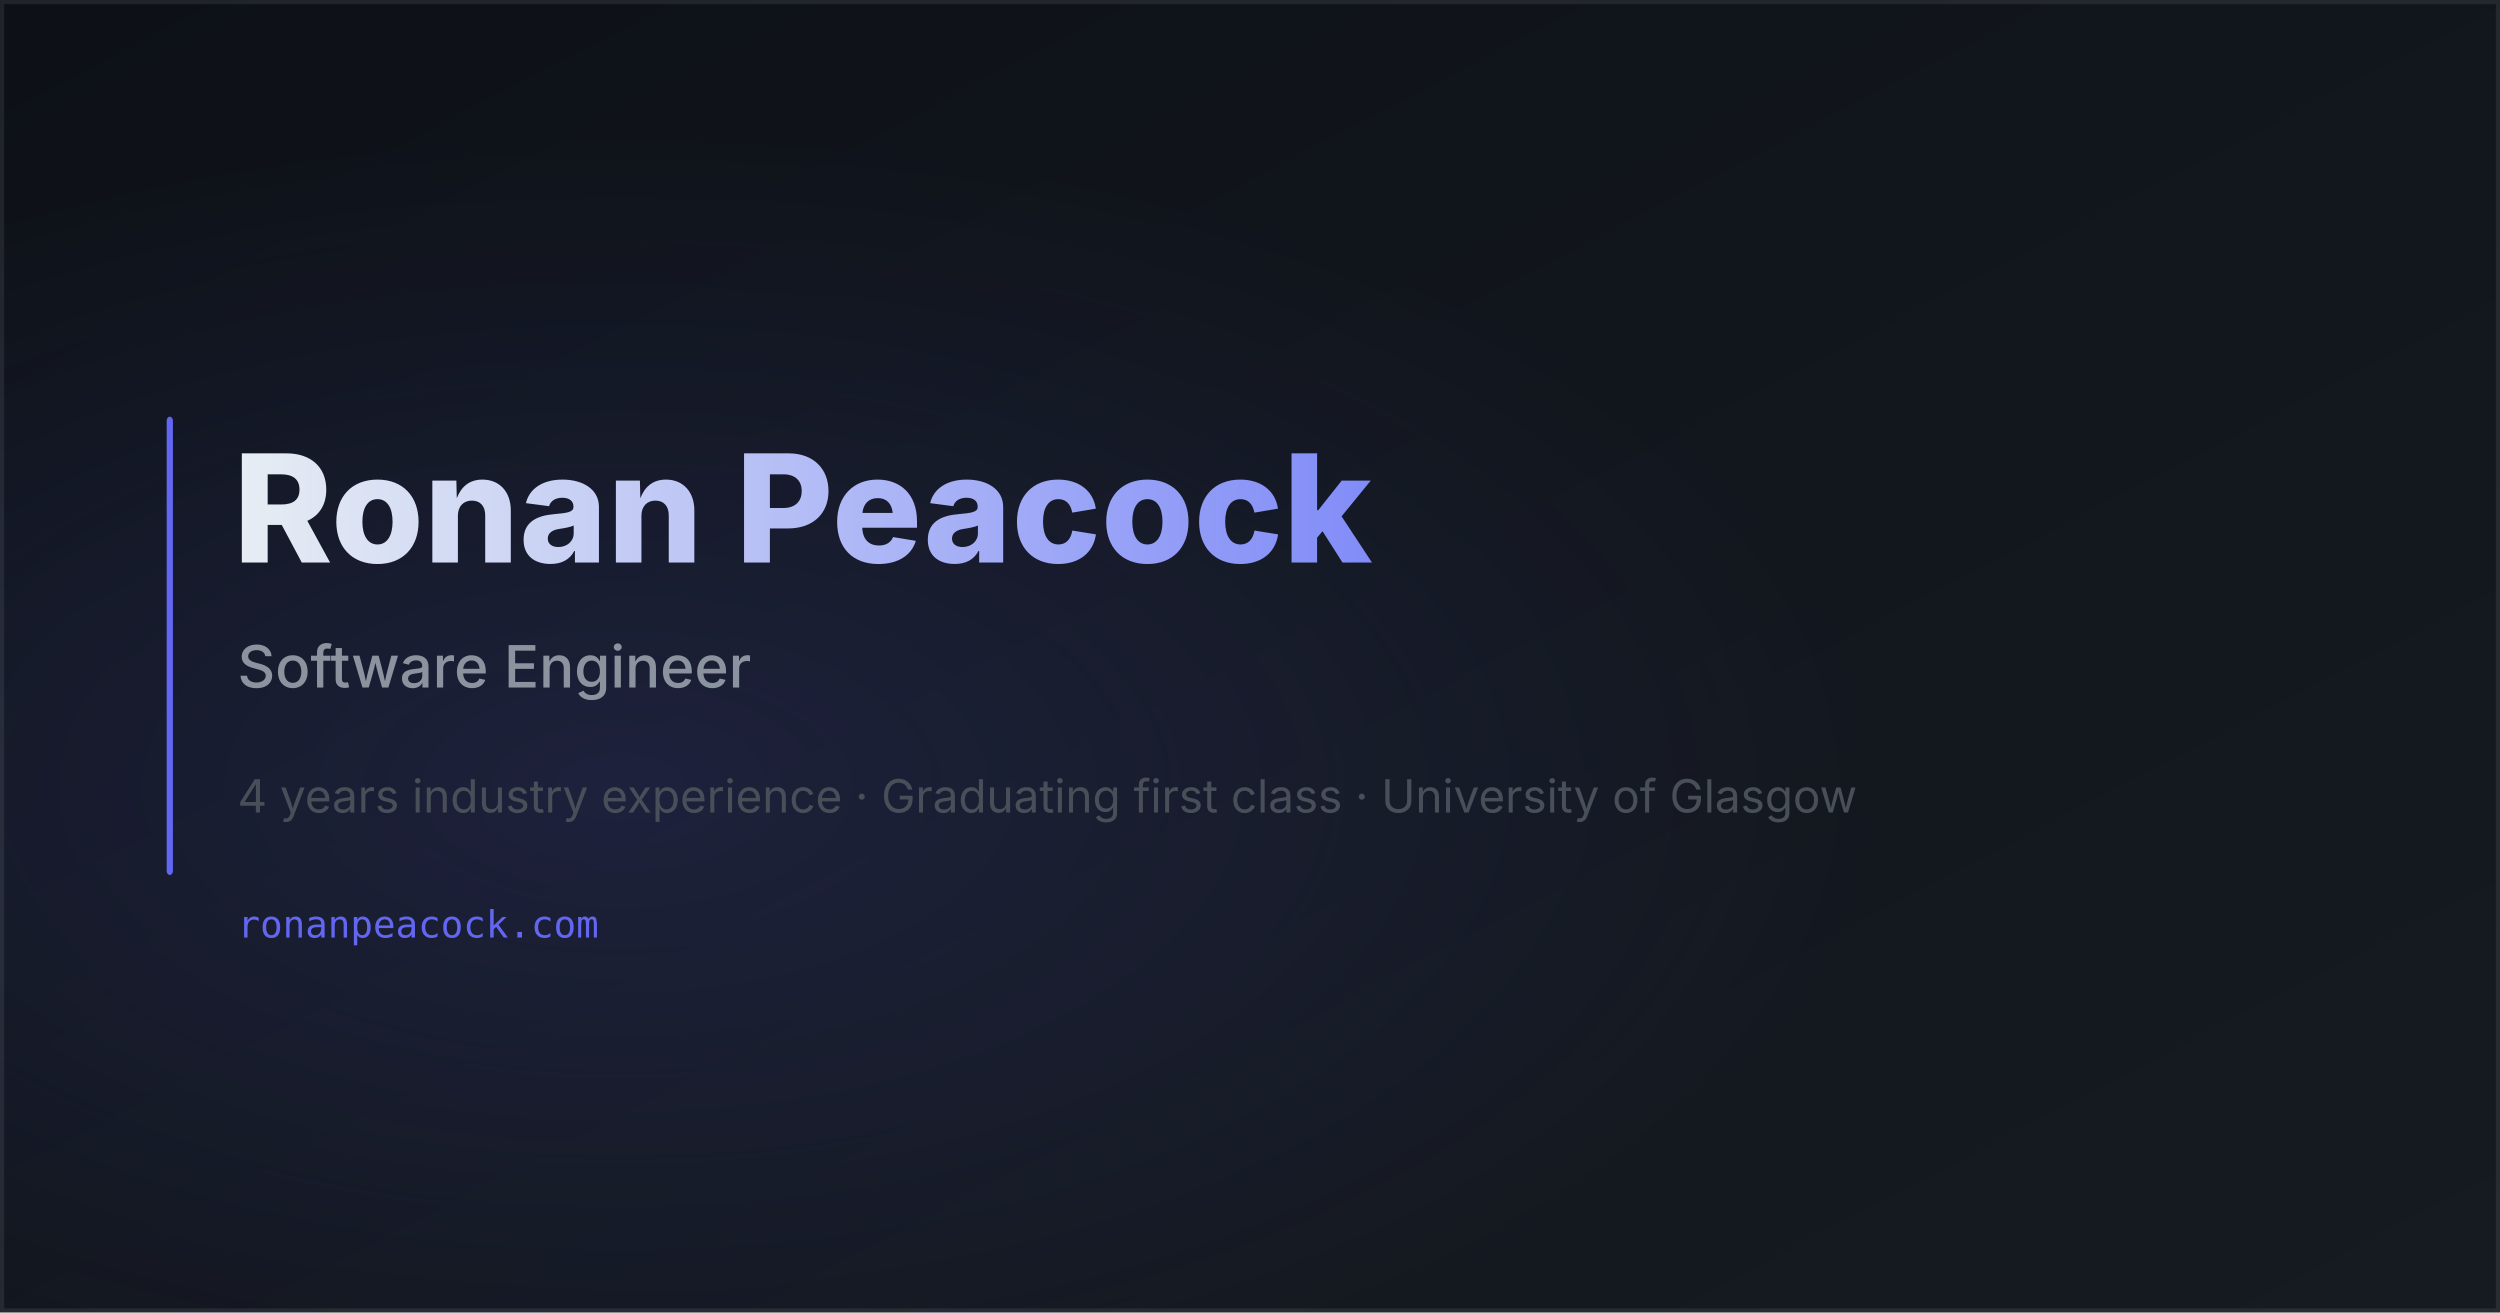
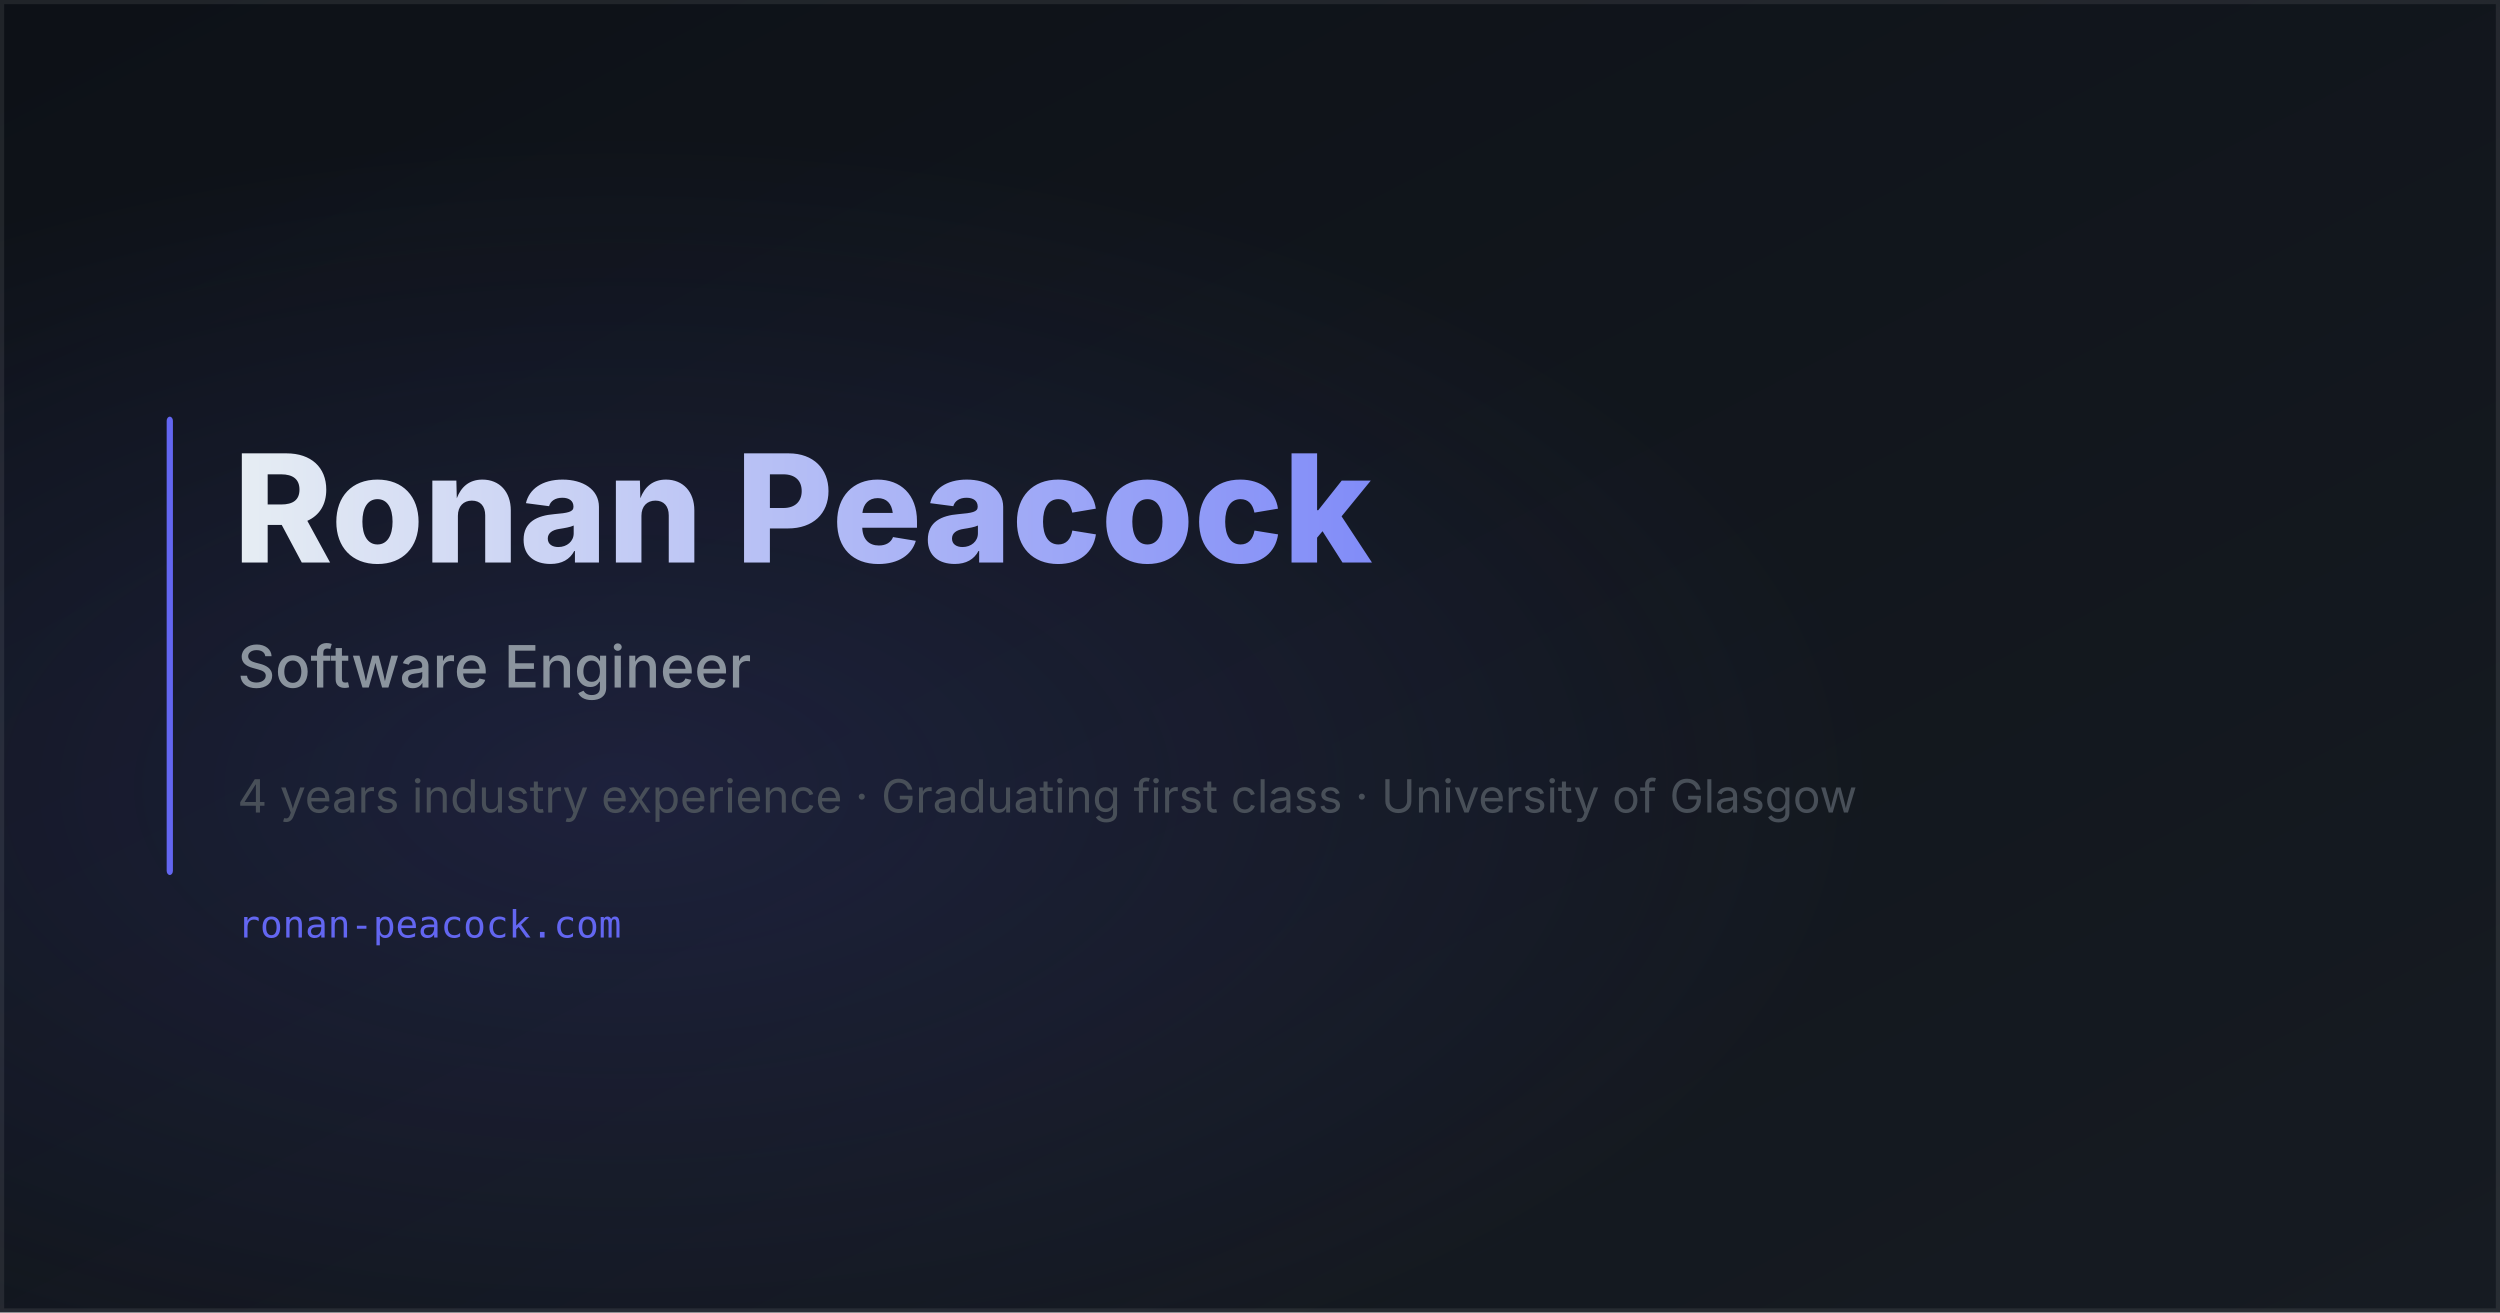
<svg xmlns="http://www.w3.org/2000/svg" width="1200" height="630" viewBox="0 0 1200 630">
  <defs>
    <linearGradient id="bg" x1="0%" y1="0%" x2="100%" y2="100%">
      <stop offset="0%" style="stop-color:#0d1117" />
      <stop offset="100%" style="stop-color:#161b22" />
    </linearGradient>
    <linearGradient id="name-grad" x1="0%" y1="0%" x2="100%" y2="0%">
      <stop offset="0%" style="stop-color:#e6edf3" />
      <stop offset="100%" style="stop-color:#818cf8" />
    </linearGradient>
    <radialGradient id="glow" cx="25%" cy="60%" r="50%">
      <stop offset="0%" style="stop-color:rgba(99,102,241,0.15)" />
      <stop offset="100%" style="stop-color:rgba(99,102,241,0)" />
    </radialGradient>
  </defs>
  <rect width="1200" height="630" fill="url(#bg)" />
  <rect width="1200" height="630" fill="url(#glow)" />
  <rect x="1" y="1" width="1198" height="628" rx="0" fill="none" stroke="rgba(255,255,255,0.08)" stroke-width="2" />
  <rect x="80" y="200" width="3" height="220" rx="2" fill="#6366f1" />
  <text x="112" y="270" font-family="system-ui, -apple-system, sans-serif" font-size="72" font-weight="800" fill="url(#name-grad)">Ronan Peacock</text>
  <text x="114" y="330" font-family="system-ui, -apple-system, sans-serif" font-size="28" font-weight="500" fill="#8b949e">Software Engineer</text>
  <text x="114" y="390" font-family="system-ui, -apple-system, sans-serif" font-size="22" fill="#484f58">4 years industry experience · Graduating first class · University of Glasgow</text>
-   <text x="114" y="450" font-family="ui-monospace, monospace" font-size="18" fill="#6366f1">ronanpeacock.com</text>
+   <text x="114" y="450" font-family="ui-monospace, monospace" font-size="18" fill="#6366f1">ronan-peacock.com</text>
</svg>
